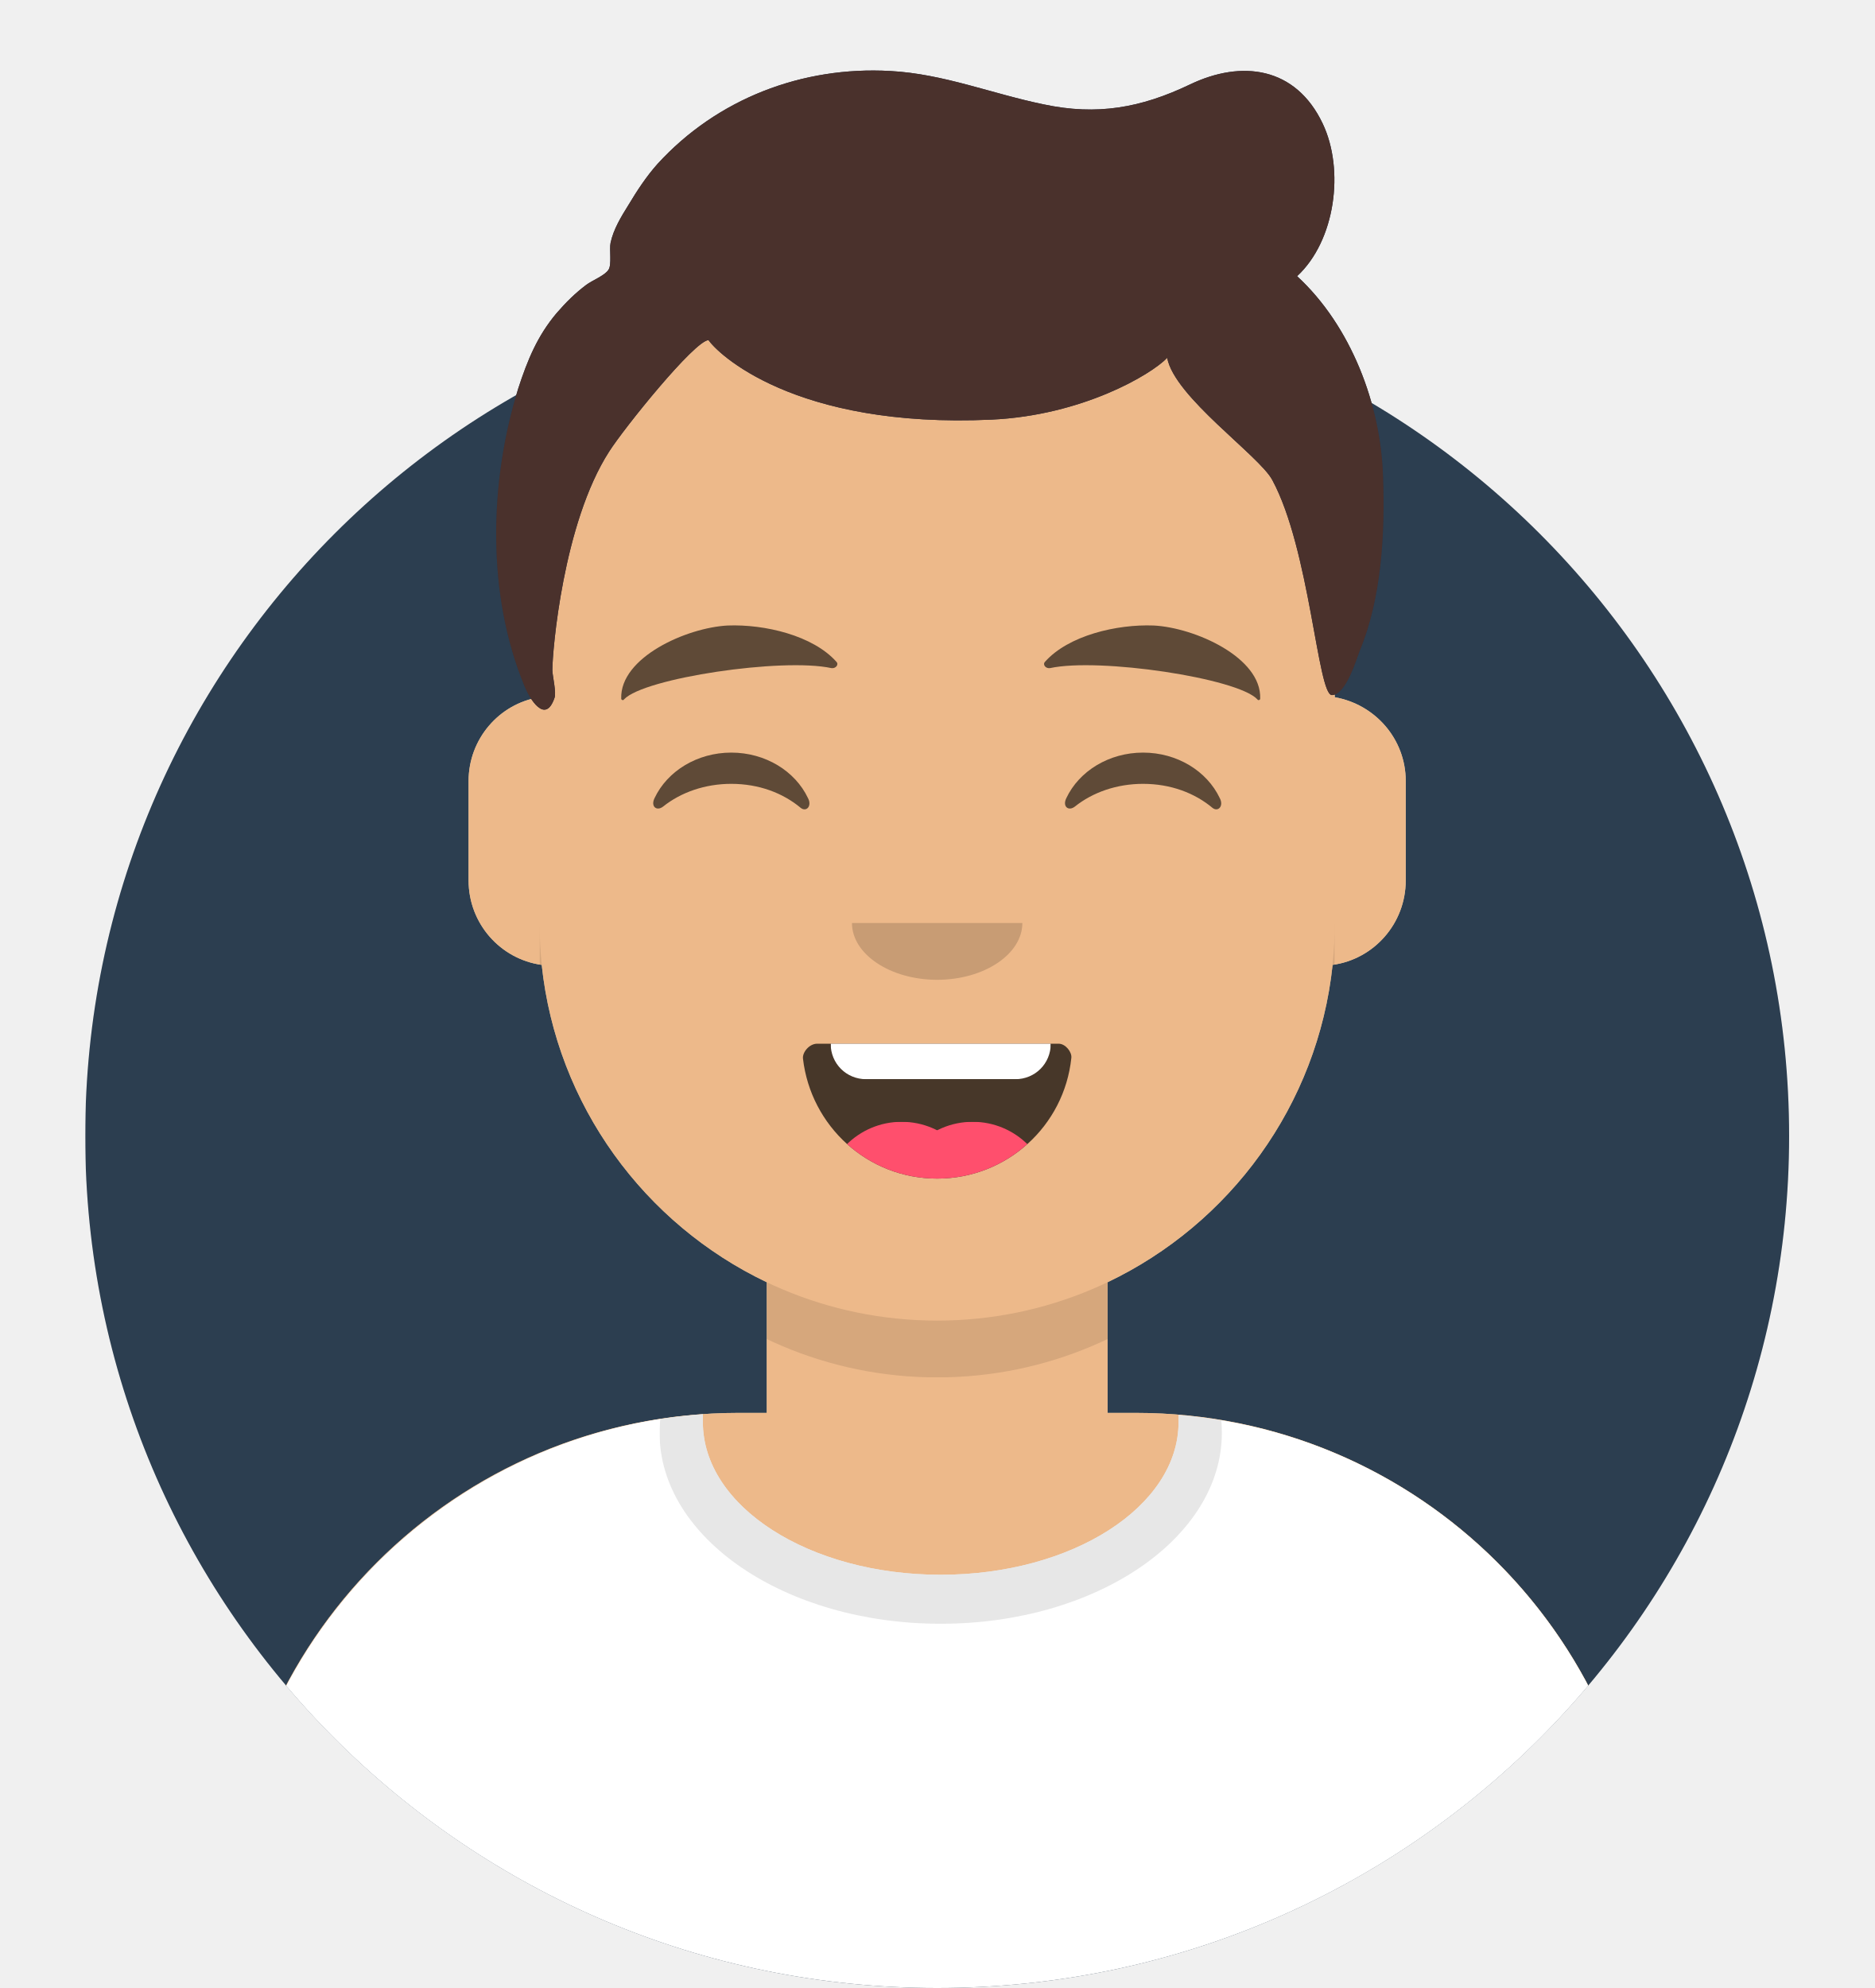
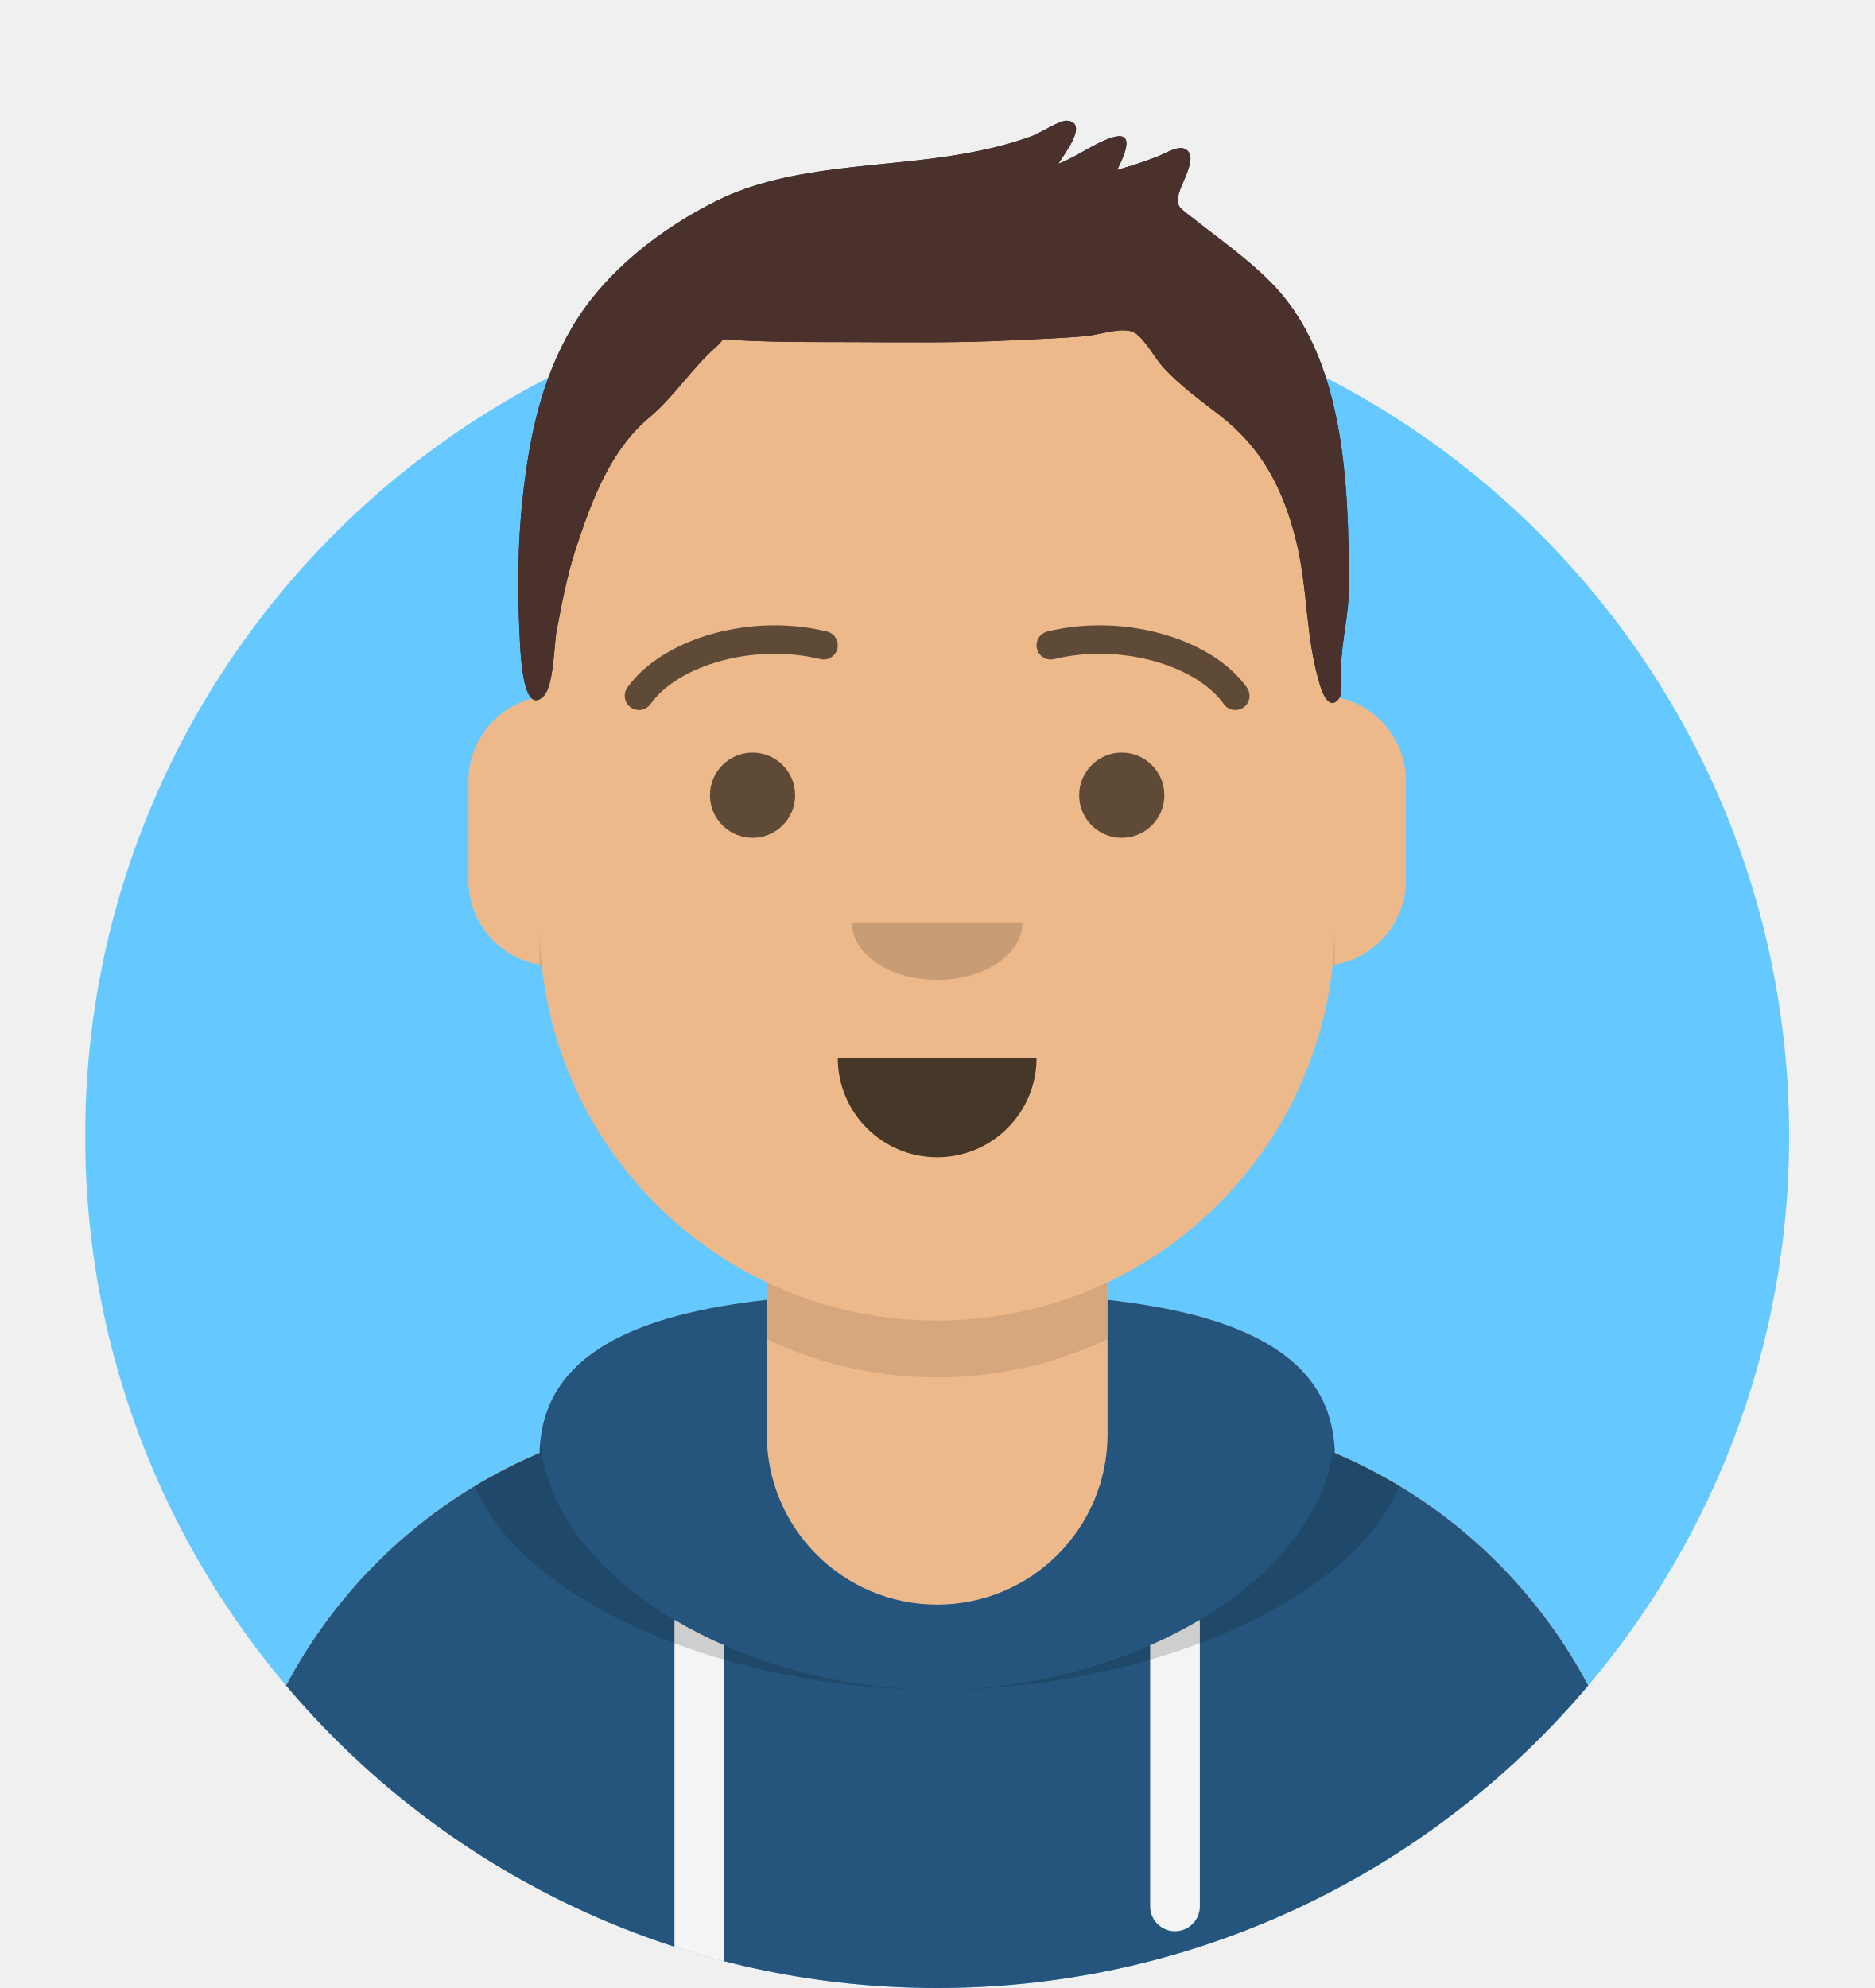
- <svg xmlns="http://www.w3.org/2000/svg" version="1.1" id="Layer_1" x="0px" y="0px" viewBox="0 0 264 280" style="enable-background:new 0 0 264 280;" xml:space="preserve">
-   <style type="text/css">
- 	.st0{fill-rule:evenodd;clip-rule:evenodd;fill:#E6E6E6;}
- 	.st1{filter:url(#Adobe_OpacityMaskFilter);}
- 	.st2{fill-rule:evenodd;clip-rule:evenodd;fill:#FFFFFF;}
- 	.st3{mask:url(#mask-2_1_);}
- 	.st4{fill-rule:evenodd;clip-rule:evenodd;fill:#2C3E50;}
- 	.st5{filter:url(#Adobe_OpacityMaskFilter_1_);}
- 	.st6{mask:url(#mask-4_1_);}
- 	.st7{fill-rule:evenodd;clip-rule:evenodd;fill:#D0C6AC;}
- 	.st8{filter:url(#Adobe_OpacityMaskFilter_2_);}
- 	.st9{mask:url(#mask-6_1_);}
- 	.st10{fill-rule:evenodd;clip-rule:evenodd;fill:#EDB98A;}
- 	.st11{filter:url(#Adobe_OpacityMaskFilter_3_);}
- 	.st12{mask:url(#mask-6_2_);fill-rule:evenodd;clip-rule:evenodd;fill-opacity:0.1;}
- 	.st13{filter:url(#Adobe_OpacityMaskFilter_4_);}
- 	.st14{mask:url(#react-mask-952_1_);}
- 	.st15{filter:url(#Adobe_OpacityMaskFilter_5_);}
- 	.st16{opacity:0.6;mask:url(#react-mask-952_2_);}
- 	.st17{fill-rule:evenodd;clip-rule:evenodd;fill-opacity:0.16;}
- 	.st18{fill-rule:evenodd;clip-rule:evenodd;fill-opacity:0.7;}
- 	.st19{filter:url(#Adobe_OpacityMaskFilter_6_);}
- 	.st20{mask:url(#react-mask-934_1_);fill-rule:evenodd;clip-rule:evenodd;fill:#FFFFFF;}
- 	.st21{filter:url(#Adobe_OpacityMaskFilter_7_);}
- 	.st22{mask:url(#react-mask-934_2_);}
- 	.st23{fill-rule:evenodd;clip-rule:evenodd;fill:#FF4F6D;}
- 	.st24{fill-rule:evenodd;clip-rule:evenodd;fill-opacity:0.6;}
- 	.st25{filter:url(#Adobe_OpacityMaskFilter_8_);}
- 	.st26{mask:url(#react-mask-925_1_);}
- 	.st27{fill-rule:evenodd;clip-rule:evenodd;fill:#28354B;}
- 	.st28{filter:url(#Adobe_OpacityMaskFilter_9_);}
- 	.st29{mask:url(#react-mask-924_1_);}
- 	.st30{fill-rule:evenodd;clip-rule:evenodd;fill:#4A312C;}
- </style>
-   <g>
-     <g transform="translate(-825, -1100)">
+ <svg xmlns="http://www.w3.org/2000/svg" xmlns:xlink="http://www.w3.org/1999/xlink" width="264px" height="280px" viewBox="0 0 264 280" version="1.1">
+   <defs>
+     <circle id="path-1" cx="120" cy="120" r="120" />
+     <path d="M12,160 C12,226.274 65.726,280 132,280 C198.274,280 252,226.274 252,160 L264,160 L264,-1.42108547e-14 L-3.19744231e-14,-1.42108547e-14 L-3.19744231e-14,160 L12,160 Z" id="path-3" />
+     <path d="M124,144.611 L124,163 L128,163 L128,163 C167.765,163 200,195.235 200,235 L200,244 L0,244 L0,235 C-4.86974701e-15,195.235 32.235,163 72,163 L72,163 L76,163 L76,144.611 C58.763,136.422 46.372,119.687 44.305,99.881 C38.48,99.058 34,94.052 34,88 L34,74 C34,68.054 38.325,63.118 44,62.166 L44,56 L44,56 C44,25.072 69.072,5.68137151e-15 100,0 L100,0 L100,0 C130.928,-5.68137151e-15 156,25.072 156,56 L156,62.166 C161.675,63.118 166,68.054 166,74 L166,88 C166,94.052 161.52,99.058 155.695,99.881 C153.628,119.687 141.237,136.422 124,144.611 Z" id="path-5" />
+   </defs>
+   <g id="Avataaar" stroke="none" stroke-width="1" fill="none" fill-rule="evenodd">
+     <g transform="translate(-825, -1100)" id="Avataaar/Circle">
      <g transform="translate(825, 1100)">
-         <g id="Circle" transform="translate(12, 40)">
-           <g id="Circle-Background">
-             <circle class="st0" cx="120" cy="120" r="120" />
-           </g>
-           <defs>
-             <filter id="Adobe_OpacityMaskFilter" filterUnits="userSpaceOnUse" x="0" y="0" width="240" height="240">
-               <feColorMatrix type="matrix" values="1 0 0 0 0  0 1 0 0 0  0 0 1 0 0  0 0 0 1 0" />
-             </filter>
-           </defs>
-           <mask maskUnits="userSpaceOnUse" x="0" y="0" width="240" height="240" id="mask-2_1_">
-             <g class="st1">
-               <circle id="path-1_1_" class="st2" cx="120" cy="120" r="120" />
-             </g>
+         <g id="Circle" stroke-width="1" fill-rule="evenodd" transform="translate(12, 40)">
+           <mask id="mask-2" fill="white">
+             <use xlink:href="#path-1" />
          </mask>
-           <g class="st3">
-             <rect class="st4" width="240" height="240" />
+           <use id="Circle-Background" fill="#E6E6E6" xlink:href="#path-1" />
+           <g id="Color/Palette/Blue-01" mask="url(#mask-2)" fill="#65C9FF">
+             <rect id="🖍Color" x="0" y="0" width="240" height="240" />
          </g>
        </g>
-         <g id="Mask">
- 			</g>
-         <defs>
-           <filter id="Adobe_OpacityMaskFilter_1_" filterUnits="userSpaceOnUse" x="-1" y="0" width="265" height="280">
-             <feColorMatrix type="matrix" values="1 0 0 0 0  0 1 0 0 0  0 0 1 0 0  0 0 0 1 0" />
-           </filter>
-         </defs>
-         <mask maskUnits="userSpaceOnUse" x="-1" y="0" width="265" height="280" id="mask-4_1_">
-           <g class="st5">
-             <path id="path-3_1_" class="st2" d="M12,160c0,66.3,53.7,120,120,120s120-53.7,120-120h12V0H0v160H12z" />
-           </g>
+         <mask id="mask-4" fill="white">
+           <use xlink:href="#path-3" />
        </mask>
-         <g id="Avataaar" class="st6">
+         <g id="Mask" />
+         <g id="Avataaar" stroke-width="1" fill-rule="evenodd" mask="url(#mask-4)">
          <g id="Body" transform="translate(32, 36)">
-             <g>
-               <path class="st7" d="M124,144.6V163h4l0,0c39.8,0,72,32.2,72,72v9H0v-9c0-39.8,32.2-72,72-72l0,0h4v-18.4        c-17.2-8.2-29.6-24.9-31.7-44.7C38.5,99.1,34,94.1,34,88V74c0-5.9,4.3-10.9,10-11.8V56l0,0c0-30.9,25.1-56,56-56l0,0l0,0        c30.9,0,56,25.1,56,56v6.2c5.7,1,10,5.9,10,11.8v14c0,6.1-4.5,11.1-10.3,11.9C153.6,119.7,141.2,136.4,124,144.6z" />
-             </g>
-             <defs>
-               <filter id="Adobe_OpacityMaskFilter_2_" filterUnits="userSpaceOnUse" x="-32" y="0" width="264" height="244">
-                 <feColorMatrix type="matrix" values="1 0 0 0 0  0 1 0 0 0  0 0 1 0 0  0 0 0 1 0" />
-               </filter>
-             </defs>
-             <mask maskUnits="userSpaceOnUse" x="-32" y="0" width="264" height="244" id="mask-6_1_">
-               <g class="st8">
-                 <path id="path-5_1_" class="st2" d="M124,144.6V163h4l0,0c39.8,0,72,32.2,72,72v9H0v-9c0-39.8,32.2-72,72-72l0,0h4v-18.4         c-17.2-8.2-29.6-24.9-31.7-44.7C38.5,99.1,34,94.1,34,88V74c0-5.9,4.3-10.9,10-11.8V56l0,0c0-30.9,25.1-56,56-56l0,0l0,0         c30.9,0,56,25.1,56,56v6.2c5.7,1,10,5.9,10,11.8v14c0,6.1-4.5,11.1-10.3,11.9C153.6,119.7,141.2,136.4,124,144.6z" />
-               </g>
+             <mask id="mask-6" fill="white">
+               <use xlink:href="#path-5" />
            </mask>
-             <g class="st9">
-               <g id="Color" transform="translate(-32, 0)">
-                 <rect class="st10" width="264" height="244" />
+             <use fill="#D0C6AC" xlink:href="#path-5" />
+             <g id="Skin/👶🏽-03-Brown" mask="url(#mask-6)" fill="#EDB98A">
+               <g transform="translate(-32, 0)" id="Color">
+                 <rect x="0" y="0" width="264" height="244" />
              </g>
            </g>
+             <path d="M156,79 L156,102 C156,132.928 130.928,158 100,158 C69.072,158 44,132.928 44,102 L44,79 L44,94 C44,124.928 69.072,150 100,150 C130.928,150 156,124.928 156,94 L156,79 Z" id="Neck-Shadow" fill-opacity="0.1" fill="#000000" mask="url(#mask-6)" />
+           </g>
+           <g id="Clothing/Hoodie" transform="translate(0, 170)">
            <defs>
-               <filter id="Adobe_OpacityMaskFilter_3_" filterUnits="userSpaceOnUse" x="44" y="79" width="112" height="79">
-                 <feColorMatrix type="matrix" values="1 0 0 0 0  0 1 0 0 0  0 0 1 0 0  0 0 0 1 0" />
-               </filter>
+               <path d="M108,13.071 C90.081,15.076 76.28,20.552 76.004,34.645 C50.146,45.568 32,71.165 32,100.999 L32,100.999 L32,110 L232,110 L232,100.999 C232,71.165 213.854,45.568 187.996,34.645 C187.72,20.552 173.919,15.076 156,13.071 L156,32 L156,32 C156,45.255 145.255,56 132,56 L132,56 C118.745,56 108,45.255 108,32 L108,13.071 Z" id="react-path-116" />
            </defs>
-             <mask maskUnits="userSpaceOnUse" x="44" y="79" width="112" height="79" id="mask-6_2_">
-               <g class="st11">
-                 <path id="path-5_2_" class="st2" d="M124,144.6V163h4l0,0c39.8,0,72,32.2,72,72v9H0v-9c0-39.8,32.2-72,72-72l0,0h4v-18.4         c-17.2-8.2-29.6-24.9-31.7-44.7C38.5,99.1,34,94.1,34,88V74c0-5.9,4.3-10.9,10-11.8V56l0,0c0-30.9,25.1-56,56-56l0,0l0,0         c30.9,0,56,25.1,56,56v6.2c5.7,1,10,5.9,10,11.8v14c0,6.1-4.5,11.1-10.3,11.9C153.6,119.7,141.2,136.4,124,144.6z" />
-               </g>
+             <mask id="react-mask-117" fill="white">
+               <use xlink:href="#react-path-116" />
            </mask>
-             <path id="Neck-Shadow" class="st12" d="M156,79v23c0,30.9-25.1,56-56,56s-56-25.1-56-56V79v15c0,30.9,25.1,56,56,56       s56-25.1,56-56V79z" />
+             <use id="Hoodie" fill="#B7C1DB" fill-rule="evenodd" xlink:href="#react-path-116" />
+             <g id="Color/Palette/Gray-01" mask="url(#react-mask-117)" fill-rule="evenodd" fill="#25557C">
+               <rect id="🖍Color" x="0" y="0" width="264" height="110" />
+             </g>
+             <path d="M102,61.739 L102,110 L95,110 L95,58.15 C97.204,59.46 99.547,60.661 102,61.739 Z M169,58.15 L169,98.5 C169,100.433 167.433,102 165.5,102 C163.567,102 162,100.433 162,98.5 L162,61.739 C164.453,60.661 166.796,59.46 169,58.15 Z" id="Straps" fill="#F4F4F4" fill-rule="evenodd" mask="url(#react-mask-117)" />
+             <path d="M90.96,12.724 C75.909,15.571 65.5,21.243 65.5,32.308 C65.5,52.02 98.538,68 132,68 C165.462,68 198.5,52.02 198.5,32.308 C198.5,21.243 188.091,15.571 173.04,12.724 C182.125,16.074 188,21.706 188,31.077 C188,51.469 160.179,68 132,68 C103.821,68 76,51.469 76,31.077 C76,21.706 81.875,16.074 90.96,12.724 Z" id="Shadow" fill-opacity="0.16" fill="#000000" fill-rule="evenodd" mask="url(#react-mask-117)" />
          </g>
-           <g transform="translate(0, 170)">
-             <g id="Clothes">
-               <path class="st0" d="M166,29.3c37,3,66,34,66,71.8v8.9H32v-8.9C32,63,61.6,31.8,99,29.2c0,0.4,0,0.7,0,1.1        c0,11.9,15,21.5,33.5,21.5S166,42.2,166,30.3C166,30,166,29.6,166,29.3z" />
+           <g id="Face" transform="translate(76, 82)" fill="#000000">
+             <g id="Mouth/Default" transform="translate(2, 52)" fill-opacity="0.7">
+               <path d="M40,15 C40,22.732 46.268,29 54,29 L54,29 C61.732,29 68,22.732 68,15" id="Mouth" />
            </g>
-             <defs>
-               <filter id="Adobe_OpacityMaskFilter_4_" filterUnits="userSpaceOnUse" x="0" y="0" width="264" height="110">
-                 <feColorMatrix type="matrix" values="1 0 0 0 0  0 1 0 0 0  0 0 1 0 0  0 0 0 1 0" />
-               </filter>
-             </defs>
-             <mask maskUnits="userSpaceOnUse" x="0" y="0" width="264" height="110" id="react-mask-952_1_">
-               <g class="st13">
-                 <path id="react-path-951_1_" class="st2" d="M166,29.3c37,3,66,34,66,71.8v8.9H32v-8.9C32,63,61.6,31.8,99,29.2         c0,0.4,0,0.7,0,1.1c0,11.9,15,21.5,33.5,21.5S166,42.2,166,30.3C166,30,166,29.6,166,29.3z" />
-               </g>
-             </mask>
-             <g class="st14">
-               <rect class="st2" width="264" height="110" />
+             <g id="Nose/Default" transform="translate(28, 40)" fill-opacity="0.16">
+               <path d="M16,8 C16,12.418 21.373,16 28,16 L28,16 C34.627,16 40,12.418 40,8" id="Nose" />
            </g>
-             <defs>
-               <filter id="Adobe_OpacityMaskFilter_5_" filterUnits="userSpaceOnUse" x="92.9" y="4.9" width="79.3" height="53.8">
-                 <feColorMatrix type="matrix" values="1 0 0 0 0  0 1 0 0 0  0 0 1 0 0  0 0 0 1 0" />
-               </filter>
-             </defs>
-             <mask maskUnits="userSpaceOnUse" x="92.9" y="4.9" width="79.3" height="53.8" id="react-mask-952_2_">
-               <g class="st15">
-                 <path id="react-path-951_2_" class="st2" d="M166,29.3c37,3,66,34,66,71.8v8.9H32v-8.9C32,63,61.6,31.8,99,29.2         c0,0.4,0,0.7,0,1.1c0,11.9,15,21.5,33.5,21.5S166,42.2,166,30.3C166,30,166,29.6,166,29.3z" />
-               </g>
-             </mask>
-             <g id="Shadowy" class="st16">
-               <g transform="translate(92, 4)">
-                 <ellipse class="st17" cx="40.5" cy="27.8" rx="39.6" ry="26.9" />
+             <g id="Eyes/Default-😀" transform="translate(0, 8)" fill-opacity="0.6">
+               <circle id="Eye" cx="30" cy="22" r="6" />
+               <circle id="Eye" cx="82" cy="22" r="6" />
+             </g>
+             <g id="Eyebrow/Outline/Default" fill-opacity="0.6">
+               <g id="I-Browse" transform="translate(12, 6)">
+                 <path d="M3.63,11.159 C7.545,5.65 18.278,2.561 27.523,4.831 C28.596,5.095 29.679,4.439 29.942,3.366 C30.206,2.293 29.55,1.21 28.477,0.947 C17.74,-1.69 5.312,1.887 0.37,8.841 C-0.27,9.742 -0.059,10.99 0.841,11.63 C1.742,12.27 2.99,12.059 3.63,11.159 Z" id="Eyebrow" fill-rule="nonzero" />
+                 <path d="M61.63,11.159 C65.545,5.65 76.278,2.561 85.523,4.831 C86.596,5.095 87.679,4.439 87.942,3.366 C88.206,2.293 87.55,1.21 86.477,0.947 C75.74,-1.69 63.312,1.887 58.37,8.841 C57.73,9.742 57.941,10.99 58.841,11.63 C59.742,12.27 60.99,12.059 61.63,11.159 Z" id="Eyebrow" fill-rule="nonzero" transform="translate(73.00015, 6.039198) scale(-1, 1) translate(-73.00015, -6.039198) " />
              </g>
            </g>
          </g>
-           <g id="Face" transform="translate(76, 82)">
-             <g transform="translate(2, 52)">
-               <g id="Mouth">
-                 <path class="st18" d="M35.1,15.1C36.2,24.6,44.2,32,54,32c9.8,0,17.9-7.4,18.9-17c0.1-0.8-0.8-2-1.8-2c-14.9,0-26.3,0-34,0         C36,13,35,14.2,35.1,15.1z" />
-               </g>
-               <defs>
-                 <filter id="Adobe_OpacityMaskFilter_6_" filterUnits="userSpaceOnUse" x="39" y="2" width="31" height="16">
-                   <feColorMatrix type="matrix" values="1 0 0 0 0  0 1 0 0 0  0 0 1 0 0  0 0 0 1 0" />
-                 </filter>
-               </defs>
-               <mask maskUnits="userSpaceOnUse" x="39" y="2" width="31" height="16" id="react-mask-934_1_">
-                 <g class="st19">
-                   <path id="react-path-933_1_" class="st2" d="M35.1,15.1C36.2,24.6,44.2,32,54,32c9.8,0,17.9-7.4,18.9-17          c0.1-0.8-0.8-2-1.8-2c-14.9,0-26.3,0-34,0C36,13,35,14.2,35.1,15.1z" />
-                 </g>
-               </mask>
-               <path id="Teeth" class="st20" d="M44,2h21c2.8,0,5,2.2,5,5v6c0,2.8-2.2,5-5,5H44c-2.8,0-5-2.2-5-5V7C39,4.2,41.2,2,44,2z" />
-               <defs>
-                 <filter id="Adobe_OpacityMaskFilter_7_" filterUnits="userSpaceOnUse" x="38" y="24" width="32" height="22">
-                   <feColorMatrix type="matrix" values="1 0 0 0 0  0 1 0 0 0  0 0 1 0 0  0 0 0 1 0" />
-                 </filter>
-               </defs>
-               <mask maskUnits="userSpaceOnUse" x="38" y="24" width="32" height="22" id="react-mask-934_2_">
-                 <g class="st21">
-                   <path id="react-path-933_2_" class="st2" d="M35.1,15.1C36.2,24.6,44.2,32,54,32c9.8,0,17.9-7.4,18.9-17          c0.1-0.8-0.8-2-1.8-2c-14.9,0-26.3,0-34,0C36,13,35,14.2,35.1,15.1z" />
-                 </g>
-               </mask>
-               <g id="Tongue" class="st22">
-                 <g transform="translate(38, 24)">
-                   <circle class="st23" cx="11" cy="11" r="11" />
-                   <circle class="st23" cx="21" cy="11" r="11" />
-                 </g>
-               </g>
-             </g>
-             <g transform="translate(28, 40)">
-               <path id="Nose" class="st17" d="M16,8c0,4.4,5.4,8,12,8l0,0c6.6,0,12-3.6,12-8" />
-             </g>
-             <g transform="translate(0, 8)">
-               <path id="Squint" class="st24" d="M16.2,22.4C18,18.6,22.2,16,27,16c4.8,0,9,2.6,10.8,6.4c0.6,1.1-0.2,2-1,1.4        c-2.5-2.1-5.9-3.4-9.8-3.4c-3.7,0-7.1,1.2-9.6,3.2C16.5,24.3,15.6,23.6,16.2,22.4z" />
-               <path class="st24" d="M74.2,22.4C76,18.6,80.2,16,85,16c4.8,0,9,2.6,10.8,6.4c0.6,1.1-0.2,2-1,1.4c-2.5-2.1-5.9-3.4-9.8-3.4        c-3.7,0-7.1,1.2-9.6,3.2C74.5,24.3,73.6,23.6,74.2,22.4z" />
-             </g>
-             <g>
-               <path id="Eyebrow" class="st24" d="M26.5,6.1c-5.8,0.3-15.2,4.5-15,10.3c0,0.2,0.3,0.3,0.4,0.1c2.8-3,22.3-5.9,29.2-4.4        c0.6,0.1,1.1-0.5,0.7-0.9C38.5,7.5,31.7,5.9,26.5,6.1" />
-               <path class="st24" d="M86.5,6.1c5.8,0.3,15.2,4.5,15,10.3c0,0.2-0.3,0.3-0.4,0.1c-2.8-3-22.3-5.9-29.2-4.4        c-0.6,0.1-1.1-0.5-0.7-0.9C74.5,7.5,81.3,5.9,86.5,6.1" />
-             </g>
-           </g>
-           <g id="Top">
+           <g id="Top" stroke-width="1" fill-rule="evenodd">
            <defs>
-               <filter id="Adobe_OpacityMaskFilter_8_" filterUnits="userSpaceOnUse" x="-1" y="0" width="264" height="280">
-                 <feColorMatrix type="matrix" values="1 0 0 0 0  0 1 0 0 0  0 0 1 0 0  0 0 0 1 0" />
+               <rect id="react-path-88" x="0" y="0" width="264" height="280" />
+               <path d="M180.15,39.92 C177.39,37.1 174.186,34.707 171.069,32.307 C170.382,31.777 169.683,31.261 169.011,30.712 C168.858,30.587 167.292,29.466 167.105,29.053 C166.654,28.06 166.915,28.833 166.977,27.649 C167.056,26.151 170.111,21.919 167.831,20.949 C166.828,20.522 165.04,21.658 164.078,22.033 C162.196,22.767 160.292,23.393 158.347,23.933 C159.279,22.076 161.055,18.359 157.716,19.354 C155.114,20.129 152.69,22.122 150.076,23.059 C150.941,21.642 154.4,17.248 151.274,17.002 C150.302,16.926 147.471,18.75 146.424,19.14 C143.287,20.305 140.083,21.059 136.79,21.653 C125.592,23.671 112.497,23.095 102.137,28.193 C94.149,32.124 86.263,38.222 81.648,45.988 C77.201,53.473 75.538,61.664 74.607,70.241 C73.924,76.536 73.868,83.043 74.188,89.36 C74.292,91.43 74.525,100.971 77.532,98.081 C79.03,96.642 79.019,90.828 79.396,88.86 C80.147,84.945 80.87,81.013 82.122,77.223 C84.328,70.544 86.931,63.43 92.427,58.83 C95.954,55.878 98.431,51.889 101.806,48.911 C103.322,47.574 102.165,47.713 104.603,47.889 C106.241,48.006 107.885,48.051 109.526,48.094 C113.322,48.193 117.124,48.168 120.921,48.181 C128.568,48.209 136.179,48.317 143.819,47.916 C147.214,47.739 150.618,47.642 154.004,47.328 C155.895,47.153 159.251,45.941 160.808,46.867 C162.233,47.714 163.713,50.482 164.736,51.615 C167.154,54.294 170.036,56.339 172.862,58.535 C178.757,63.115 181.732,68.867 183.523,76.023 C185.306,83.153 184.806,89.768 187.013,96.785 C187.402,98.018 188.429,100.145 189.695,98.239 C189.93,97.885 189.87,95.939 189.87,94.819 C189.87,90.3 191.014,86.908 191,82.359 C190.944,68.527 190.496,50.491 180.15,39.92 Z" id="react-path-87" />
+               <filter x="-0.8%" y="-2.0%" width="101.5%" height="108.0%" filterUnits="objectBoundingBox" id="react-filter-84">
+                 <feOffset dx="0" dy="2" in="SourceAlpha" result="shadowOffsetOuter1" />
+                 <feColorMatrix values="0 0 0 0 0   0 0 0 0 0   0 0 0 0 0  0 0 0 0.16 0" type="matrix" in="shadowOffsetOuter1" result="shadowMatrixOuter1" />
+                 <feMerge>
+                   <feMergeNode in="shadowMatrixOuter1" />
+                   <feMergeNode in="SourceGraphic" />
+                 </feMerge>
              </filter>
            </defs>
-             <mask maskUnits="userSpaceOnUse" x="-1" y="0" width="264" height="280" id="react-mask-925_1_">
-               <g class="st25">
-                 <rect id="react-path-927_1_" class="st2" width="264" height="280" />
-               </g>
+             <mask id="react-mask-86" fill="white">
+               <use xlink:href="#react-path-88" />
            </mask>
-             <g class="st26">
+             <g id="Mask" />
+             <g id="Top/Short-Hair/Short-Flat" mask="url(#react-mask-86)">
              <g transform="translate(-1, 0)">
-                 <g id="Short-Hair">
-                   <path class="st27" d="M183.7,38.9c5.4-5,6.7-15,3.6-21.5c-3.8-8-11.4-9-18.7-5.5c-6.9,3.3-13.1,4.4-20.6,2.8          c-7.3-1.5-14.1-4.3-21.6-4.7C114,9.3,102,13.9,93.6,23.1c-1.6,1.8-2.9,3.8-4.1,5.8c-1,1.6-2.1,3.4-2.5,5.3          c-0.2,0.9,0.2,3.1-0.3,3.8c-0.5,0.8-2.3,1.5-3.1,2.1c-1.6,1.2-2.9,2.5-4.2,4c-2.7,3.2-4.1,6.6-5.4,10.6          c-4.1,13.2-4.5,29,0.9,42c0.7,1.7,2.9,5.4,4.2,1.6c0.3-0.7-0.3-3.2-0.3-3.9c0-2.7,1.5-20.7,8-30.8c2.1-3.3,12-15.6,14-15.7          c1.1,1.7,11.9,12.5,39.9,11.2c12.7-0.6,22.4-6.3,24.7-8.7c1,5.5,13,13.8,14.8,17.2c5.3,9.8,6.4,30.3,8.4,30.3          s3.5-5.2,3.9-6.2c3.1-7.4,3.6-16.6,3.3-24.6C195.5,57,191.3,45.9,183.7,38.9z" />
-                 </g>
-                 <defs>
-                   <filter id="Adobe_OpacityMaskFilter_9_" filterUnits="userSpaceOnUse" x="0" y="0" width="264" height="280">
-                     <feColorMatrix type="matrix" values="1 0 0 0 0  0 1 0 0 0  0 0 1 0 0  0 0 0 1 0" />
-                   </filter>
-                 </defs>
-                 <mask maskUnits="userSpaceOnUse" x="0" y="0" width="264" height="280" id="react-mask-924_1_">
-                   <g class="st28">
-                     <path id="react-path-926_1_" class="st2" d="M183.7,38.9c5.4-5,6.7-15,3.6-21.5c-3.8-8-11.4-9-18.7-5.5           c-6.9,3.3-13.1,4.4-20.6,2.8c-7.3-1.5-14.1-4.3-21.6-4.7C114,9.3,102,13.9,93.6,23.1c-1.6,1.8-2.9,3.8-4.1,5.8           c-1,1.6-2.1,3.4-2.5,5.3c-0.2,0.9,0.2,3.1-0.3,3.8c-0.5,0.8-2.3,1.5-3.1,2.1c-1.6,1.2-2.9,2.5-4.2,4           c-2.7,3.2-4.1,6.6-5.4,10.6c-4.1,13.2-4.5,29,0.9,42c0.7,1.7,2.9,5.4,4.2,1.6c0.3-0.7-0.3-3.2-0.3-3.9           c0-2.7,1.5-20.7,8-30.8c2.1-3.3,12-15.6,14-15.7c1.1,1.7,11.9,12.5,39.9,11.2c12.7-0.6,22.4-6.3,24.7-8.7           c1,5.5,13,13.8,14.8,17.2c5.3,9.8,6.4,30.3,8.4,30.3s3.5-5.2,3.9-6.2c3.1-7.4,3.6-16.6,3.3-24.6           C195.5,57,191.3,45.9,183.7,38.9z" />
-                   </g>
+                 <mask id="react-mask-85" fill="white">
+                   <use xlink:href="#react-path-87" />
                </mask>
-                 <g class="st29">
-                   <g transform="translate(0, 0) ">
-                     <rect class="st30" width="264" height="280" />
+                 <use id="Short-Hair" stroke="none" fill="#1F3140" fill-rule="evenodd" xlink:href="#react-path-87" />
+                 <g id="Skin/👶🏽-03-Brown" mask="url(#react-mask-85)" fill="#4A312C">
+                   <g transform="translate(0, 0) " id="Color">
+                     <rect x="0" y="0" width="264" height="280" />
                  </g>
                </g>
              </g>
            </g>
          </g>
        </g>
      </g>
    </g>
  </g>
</svg>
